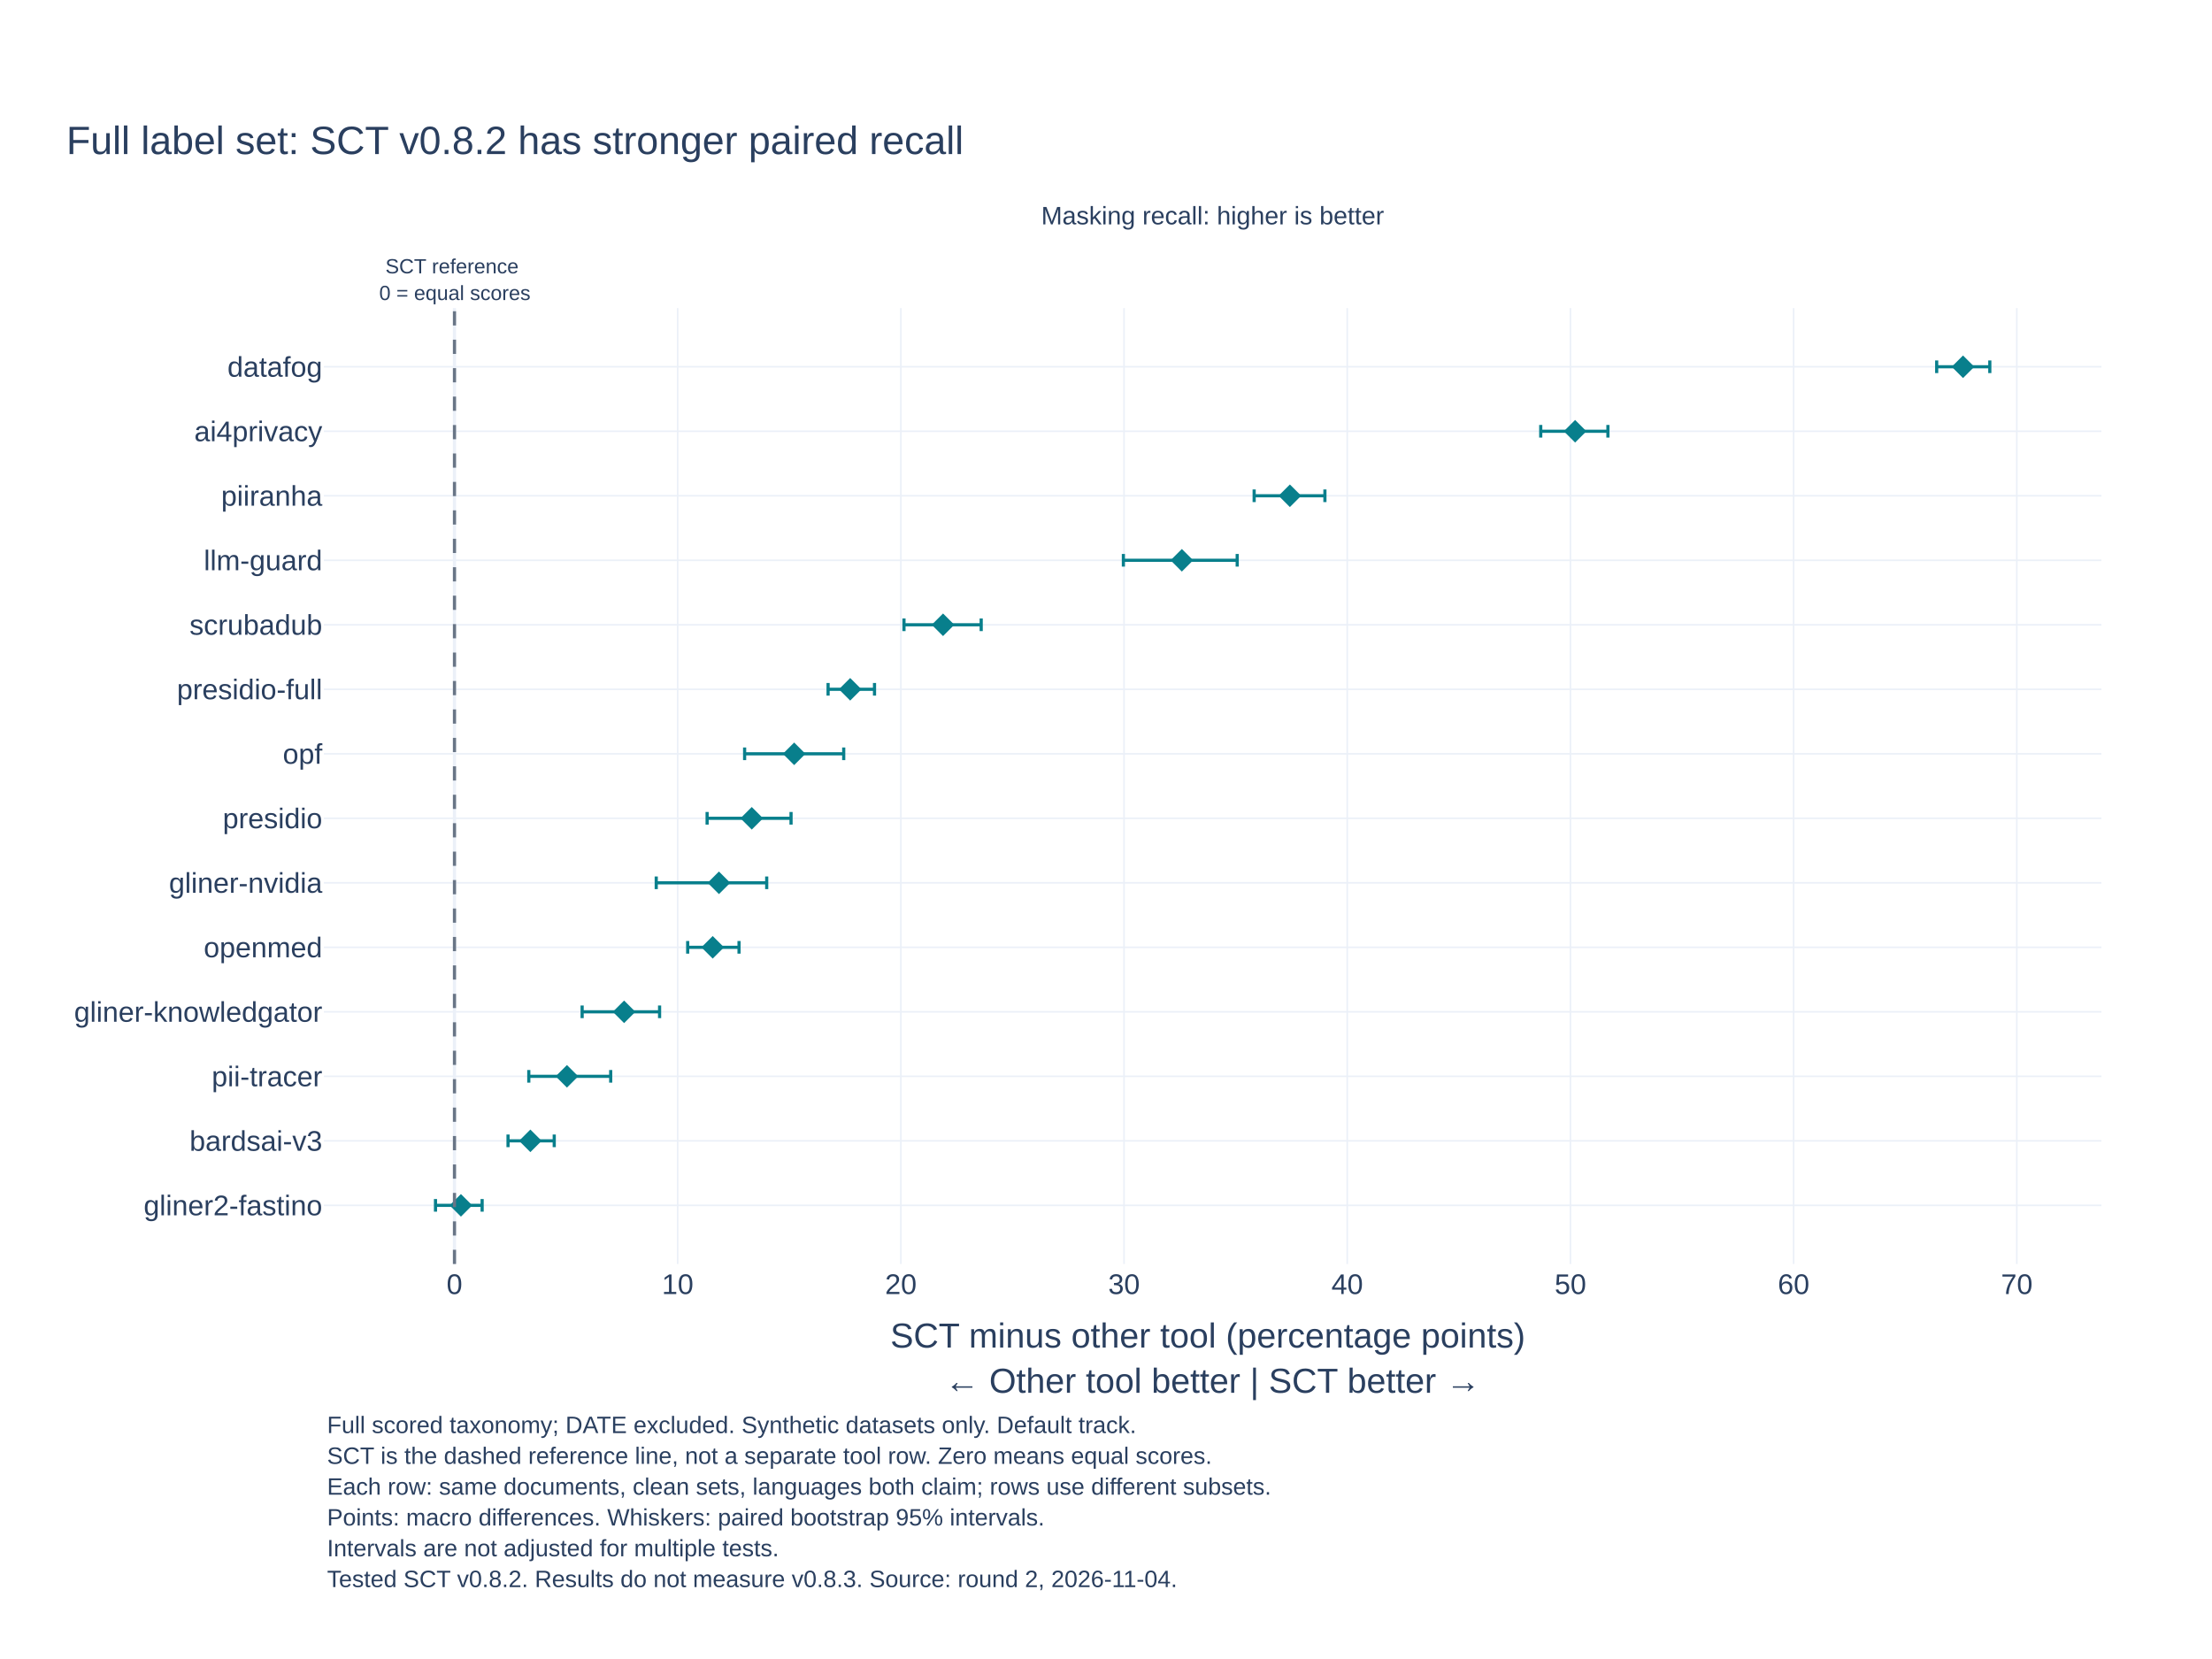
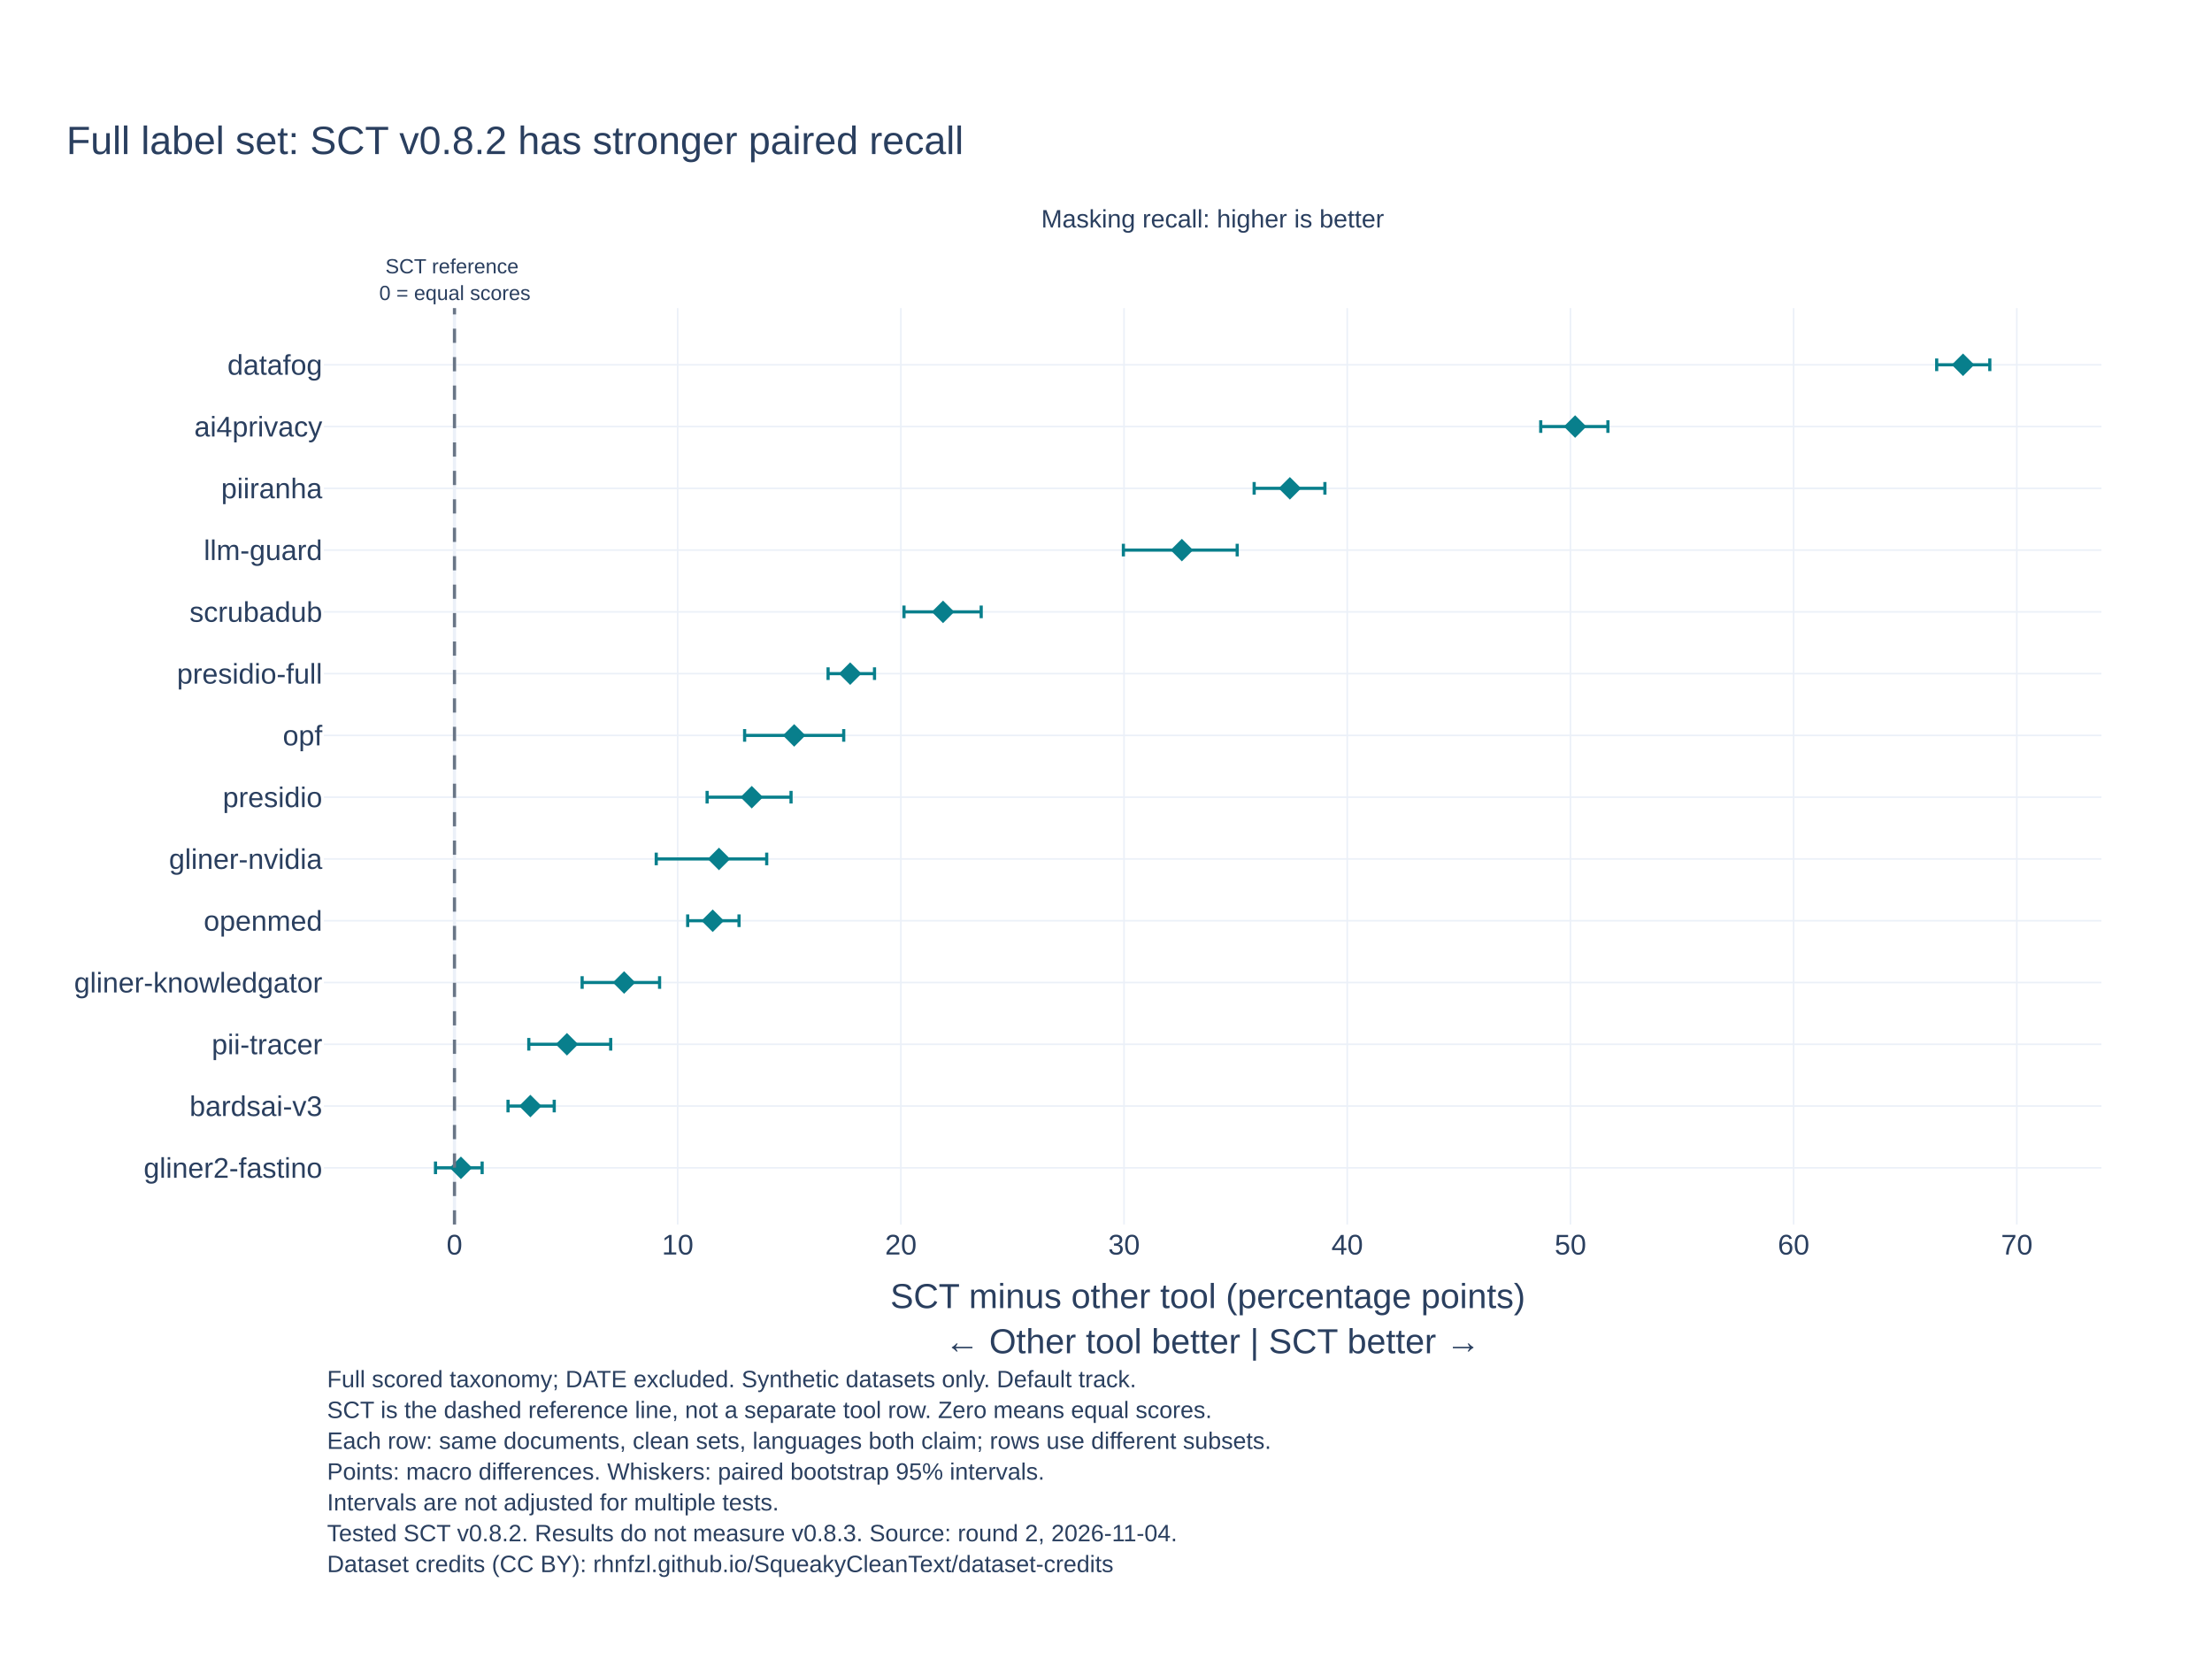
<svg xmlns="http://www.w3.org/2000/svg" class="main-svg" width="1400" height="1050" style="" viewBox="0 0 1400 1050">
  <rect x="0" y="0" width="1400" height="1050" style="fill: rgb(255, 255, 255); fill-opacity: 1;" />
-   <defs id="defs-b7183f">
+   <defs id="defs-47fbca">
    <g class="clips">
-       <clipPath id="clipb7183fxyplot" class="plotclip">
-         <rect width="1125" height="605" />
+       <clipPath id="clip47fbcaxyplot" class="plotclip">
+         <rect width="1125" height="580" />
      </clipPath>
-       <clipPath class="axesclip" id="clipb7183fx">
+       <clipPath class="axesclip" id="clip47fbcax">
        <rect x="205" y="0" width="1125" height="1050" />
      </clipPath>
-       <clipPath class="axesclip" id="clipb7183fy">
-         <rect x="0" y="195" width="1400" height="605" />
+       <clipPath class="axesclip" id="clip47fbcay">
+         <rect x="0" y="195" width="1400" height="580" />
      </clipPath>
-       <clipPath class="axesclip" id="clipb7183fxy">
-         <rect x="205" y="195" width="1125" height="605" />
+       <clipPath class="axesclip" id="clip47fbcaxy">
+         <rect x="205" y="195" width="1125" height="580" />
      </clipPath>
    </g>
    <g class="gradients" />
    <g class="patterns" />
  </defs>
  <g class="bglayer" />
  <g class="layer-below">
    <g class="imagelayer" />
    <g class="shapelayer" />
  </g>
  <g class="cartesianlayer">
    <g class="subplot xy">
      <g class="layer-subplot">
        <g class="shapelayer" />
        <g class="imagelayer" />
      </g>
      <g class="minor-gridlayer">
        <g class="x" />
        <g class="y" />
      </g>
      <g class="gridlayer">
        <g class="x">
-           <path class="xgrid crisp" transform="translate(428.9,0)" d="M0,195v605" style="stroke: rgb(235, 240, 248); stroke-opacity: 1; stroke-width: 1px;" />
-           <path class="xgrid crisp" transform="translate(570.16,0)" d="M0,195v605" style="stroke: rgb(235, 240, 248); stroke-opacity: 1; stroke-width: 1px;" />
-           <path class="xgrid crisp" transform="translate(711.42,0)" d="M0,195v605" style="stroke: rgb(235, 240, 248); stroke-opacity: 1; stroke-width: 1px;" />
-           <path class="xgrid crisp" transform="translate(852.68,0)" d="M0,195v605" style="stroke: rgb(235, 240, 248); stroke-opacity: 1; stroke-width: 1px;" />
-           <path class="xgrid crisp" transform="translate(993.94,0)" d="M0,195v605" style="stroke: rgb(235, 240, 248); stroke-opacity: 1; stroke-width: 1px;" />
-           <path class="xgrid crisp" transform="translate(1135.2,0)" d="M0,195v605" style="stroke: rgb(235, 240, 248); stroke-opacity: 1; stroke-width: 1px;" />
-           <path class="xgrid crisp" transform="translate(1276.46,0)" d="M0,195v605" style="stroke: rgb(235, 240, 248); stroke-opacity: 1; stroke-width: 1px;" />
+           <path class="xgrid crisp" transform="translate(428.9,0)" d="M0,195v580" style="stroke: rgb(235, 240, 248); stroke-opacity: 1; stroke-width: 1px;" />
+           <path class="xgrid crisp" transform="translate(570.16,0)" d="M0,195v580" style="stroke: rgb(235, 240, 248); stroke-opacity: 1; stroke-width: 1px;" />
+           <path class="xgrid crisp" transform="translate(711.42,0)" d="M0,195v580" style="stroke: rgb(235, 240, 248); stroke-opacity: 1; stroke-width: 1px;" />
+           <path class="xgrid crisp" transform="translate(852.68,0)" d="M0,195v580" style="stroke: rgb(235, 240, 248); stroke-opacity: 1; stroke-width: 1px;" />
+           <path class="xgrid crisp" transform="translate(993.94,0)" d="M0,195v580" style="stroke: rgb(235, 240, 248); stroke-opacity: 1; stroke-width: 1px;" />
+           <path class="xgrid crisp" transform="translate(1135.2,0)" d="M0,195v580" style="stroke: rgb(235, 240, 248); stroke-opacity: 1; stroke-width: 1px;" />
+           <path class="xgrid crisp" transform="translate(1276.46,0)" d="M0,195v580" style="stroke: rgb(235, 240, 248); stroke-opacity: 1; stroke-width: 1px;" />
        </g>
        <g class="y">
-           <path class="ygrid crisp" transform="translate(0,762.88)" d="M205,0h1125" style="stroke: rgb(235, 240, 248); stroke-opacity: 1; stroke-width: 1px;" />
-           <path class="ygrid crisp" transform="translate(0,722.05)" d="M205,0h1125" style="stroke: rgb(235, 240, 248); stroke-opacity: 1; stroke-width: 1px;" />
-           <path class="ygrid crisp" transform="translate(0,681.22)" d="M205,0h1125" style="stroke: rgb(235, 240, 248); stroke-opacity: 1; stroke-width: 1px;" />
-           <path class="ygrid crisp" transform="translate(0,640.39)" d="M205,0h1125" style="stroke: rgb(235, 240, 248); stroke-opacity: 1; stroke-width: 1px;" />
-           <path class="ygrid crisp" transform="translate(0,599.57)" d="M205,0h1125" style="stroke: rgb(235, 240, 248); stroke-opacity: 1; stroke-width: 1px;" />
-           <path class="ygrid crisp" transform="translate(0,558.74)" d="M205,0h1125" style="stroke: rgb(235, 240, 248); stroke-opacity: 1; stroke-width: 1px;" />
-           <path class="ygrid crisp" transform="translate(0,517.91)" d="M205,0h1125" style="stroke: rgb(235, 240, 248); stroke-opacity: 1; stroke-width: 1px;" />
-           <path class="ygrid crisp" transform="translate(0,477.09)" d="M205,0h1125" style="stroke: rgb(235, 240, 248); stroke-opacity: 1; stroke-width: 1px;" />
-           <path class="ygrid crisp" transform="translate(0,436.26)" d="M205,0h1125" style="stroke: rgb(235, 240, 248); stroke-opacity: 1; stroke-width: 1px;" />
-           <path class="ygrid crisp" transform="translate(0,395.43)" d="M205,0h1125" style="stroke: rgb(235, 240, 248); stroke-opacity: 1; stroke-width: 1px;" />
-           <path class="ygrid crisp" transform="translate(0,354.61)" d="M205,0h1125" style="stroke: rgb(235, 240, 248); stroke-opacity: 1; stroke-width: 1px;" />
-           <path class="ygrid crisp" transform="translate(0,313.78)" d="M205,0h1125" style="stroke: rgb(235, 240, 248); stroke-opacity: 1; stroke-width: 1px;" />
-           <path class="ygrid crisp" transform="translate(0,272.95)" d="M205,0h1125" style="stroke: rgb(235, 240, 248); stroke-opacity: 1; stroke-width: 1px;" />
-           <path class="ygrid crisp" transform="translate(0,232.13)" d="M205,0h1125" style="stroke: rgb(235, 240, 248); stroke-opacity: 1; stroke-width: 1px;" />
+           <path class="ygrid crisp" transform="translate(0,739.13)" d="M205,0h1125" style="stroke: rgb(235, 240, 248); stroke-opacity: 1; stroke-width: 1px;" />
+           <path class="ygrid crisp" transform="translate(0,700.03)" d="M205,0h1125" style="stroke: rgb(235, 240, 248); stroke-opacity: 1; stroke-width: 1px;" />
+           <path class="ygrid crisp" transform="translate(0,660.93)" d="M205,0h1125" style="stroke: rgb(235, 240, 248); stroke-opacity: 1; stroke-width: 1px;" />
+           <path class="ygrid crisp" transform="translate(0,621.84)" d="M205,0h1125" style="stroke: rgb(235, 240, 248); stroke-opacity: 1; stroke-width: 1px;" />
+           <path class="ygrid crisp" transform="translate(0,582.74)" d="M205,0h1125" style="stroke: rgb(235, 240, 248); stroke-opacity: 1; stroke-width: 1px;" />
+           <path class="ygrid crisp" transform="translate(0,543.64)" d="M205,0h1125" style="stroke: rgb(235, 240, 248); stroke-opacity: 1; stroke-width: 1px;" />
+           <path class="ygrid crisp" transform="translate(0,504.55)" d="M205,0h1125" style="stroke: rgb(235, 240, 248); stroke-opacity: 1; stroke-width: 1px;" />
+           <path class="ygrid crisp" transform="translate(0,465.45)" d="M205,0h1125" style="stroke: rgb(235, 240, 248); stroke-opacity: 1; stroke-width: 1px;" />
+           <path class="ygrid crisp" transform="translate(0,426.36)" d="M205,0h1125" style="stroke: rgb(235, 240, 248); stroke-opacity: 1; stroke-width: 1px;" />
+           <path class="ygrid crisp" transform="translate(0,387.26)" d="M205,0h1125" style="stroke: rgb(235, 240, 248); stroke-opacity: 1; stroke-width: 1px;" />
+           <path class="ygrid crisp" transform="translate(0,348.16)" d="M205,0h1125" style="stroke: rgb(235, 240, 248); stroke-opacity: 1; stroke-width: 1px;" />
+           <path class="ygrid crisp" transform="translate(0,309.07)" d="M205,0h1125" style="stroke: rgb(235, 240, 248); stroke-opacity: 1; stroke-width: 1px;" />
+           <path class="ygrid crisp" transform="translate(0,269.97)" d="M205,0h1125" style="stroke: rgb(235, 240, 248); stroke-opacity: 1; stroke-width: 1px;" />
+           <path class="ygrid crisp" transform="translate(0,230.88)" d="M205,0h1125" style="stroke: rgb(235, 240, 248); stroke-opacity: 1; stroke-width: 1px;" />
        </g>
      </g>
      <g class="zerolinelayer">
-         <path class="xzl zl crisp" transform="translate(287.64,0)" d="M0,195v605" style="stroke: rgb(235, 240, 248); stroke-opacity: 1; stroke-width: 2px;" />
+         <path class="xzl zl crisp" transform="translate(287.64,0)" d="M0,195v580" style="stroke: rgb(235, 240, 248); stroke-opacity: 1; stroke-width: 2px;" />
      </g>
      <g class="layer-between">
        <g class="shapelayer" />
        <g class="imagelayer" />
      </g>
      <path class="xlines-below" />
      <path class="ylines-below" />
      <g class="overlines-below" />
      <g class="xaxislayer-below" />
      <g class="yaxislayer-below" />
      <g class="overaxes-below" />
      <g class="overplot">
-         <g class="xy" transform="translate(205,195)" clip-path="url(#clipb7183fxyplot)">
+         <g class="xy" transform="translate(205,195)" clip-path="url(#clip47fbcaxyplot)">
          <g class="scatterlayer mlayer">
-             <g class="trace scatter trace185772" style="stroke-miterlimit: 2; opacity: 1;">
-               <g class="fills" />
-               <g class="errorbars">
-                 <g class="errorbar">
-                   <path class="xerror" d="M100.15,563.88v8m0,-4H70.63m0,-4v8" style="vector-effect: none; stroke-width: 2px; stroke: rgb(8, 127, 140); stroke-opacity: 1;" />
-                 </g>
-               </g>
-               <g class="lines" />
-               <g class="points">
-                 <path class="point plotly-customdata" transform="translate(86.73,567.88)" d="M7.15,0L0,7.15L-7.15,0L0,-7.15Z" style="opacity: 1; stroke-width: 0px; fill: rgb(8, 127, 140); fill-opacity: 1;" />
-               </g>
-               <g class="text" />
-             </g>
-             <g class="trace scatter trace3707df" style="stroke-miterlimit: 2; opacity: 1;">
-               <g class="fills" />
-               <g class="errorbars">
-                 <g class="errorbar">
-                   <path class="xerror" d="M145.78,523.05v8m0,-4H116.54m0,-4v8" style="vector-effect: none; stroke-width: 2px; stroke: rgb(8, 127, 140); stroke-opacity: 1;" />
-                 </g>
-               </g>
-               <g class="lines" />
-               <g class="points">
-                 <path class="point plotly-customdata" transform="translate(130.67,527.05)" d="M7.15,0L0,7.15L-7.15,0L0,-7.15Z" style="opacity: 1; stroke-width: 0px; fill: rgb(8, 127, 140); fill-opacity: 1;" />
-               </g>
-               <g class="text" />
-             </g>
-             <g class="trace scatter trace621086" style="stroke-miterlimit: 2; opacity: 1;">
-               <g class="fills" />
-               <g class="errorbars">
-                 <g class="errorbar">
-                   <path class="xerror" d="M181.52,482.22v8m0,-4H129.68m0,-4v8" style="vector-effect: none; stroke-width: 2px; stroke: rgb(8, 127, 140); stroke-opacity: 1;" />
-                 </g>
-               </g>
-               <g class="lines" />
-               <g class="points">
-                 <path class="point plotly-customdata" transform="translate(153.83,486.22)" d="M7.15,0L0,7.15L-7.15,0L0,-7.15Z" style="opacity: 1; stroke-width: 0px; fill: rgb(8, 127, 140); fill-opacity: 1;" />
-               </g>
-               <g class="text" />
-             </g>
-             <g class="trace scatter tracea7fcc7" style="stroke-miterlimit: 2; opacity: 1;">
-               <g class="fills" />
-               <g class="errorbars">
-                 <g class="errorbar">
-                   <path class="xerror" d="M212.46,441.39v8m0,-4H163.44m0,-4v8" style="vector-effect: none; stroke-width: 2px; stroke: rgb(8, 127, 140); stroke-opacity: 1;" />
-                 </g>
-               </g>
-               <g class="lines" />
-               <g class="points">
-                 <path class="point plotly-customdata" transform="translate(190,445.39)" d="M7.15,0L0,7.15L-7.15,0L0,-7.15Z" style="opacity: 1; stroke-width: 0px; fill: rgb(8, 127, 140); fill-opacity: 1;" />
-               </g>
-               <g class="text" />
-             </g>
-             <g class="trace scatter trace1a0a70" style="stroke-miterlimit: 2; opacity: 1;">
-               <g class="fills" />
-               <g class="errorbars">
-                 <g class="errorbar">
-                   <path class="xerror" d="M262.74,400.57v8m0,-4H230.25m0,-4v8" style="vector-effect: none; stroke-width: 2px; stroke: rgb(8, 127, 140); stroke-opacity: 1;" />
-                 </g>
-               </g>
-               <g class="lines" />
-               <g class="points">
-                 <path class="point plotly-customdata" transform="translate(246.08,404.57)" d="M7.15,0L0,7.15L-7.15,0L0,-7.15Z" style="opacity: 1; stroke-width: 0px; fill: rgb(8, 127, 140); fill-opacity: 1;" />
-               </g>
-               <g class="text" />
-             </g>
-             <g class="trace scatter trace17b0c8" style="stroke-miterlimit: 2; opacity: 1;">
-               <g class="fills" />
-               <g class="errorbars">
-                 <g class="errorbar">
-                   <path class="xerror" d="M280.26,359.74v8m0,-4H210.34m0,-4v8" style="vector-effect: none; stroke-width: 2px; stroke: rgb(8, 127, 140); stroke-opacity: 1;" />
-                 </g>
-               </g>
-               <g class="lines" />
-               <g class="points">
-                 <path class="point plotly-customdata" transform="translate(250.03,363.74)" d="M7.15,0L0,7.15L-7.15,0L0,-7.15Z" style="opacity: 1; stroke-width: 0px; fill: rgb(8, 127, 140); fill-opacity: 1;" />
-               </g>
-               <g class="text" />
-             </g>
-             <g class="trace scatter tracef6cb30" style="stroke-miterlimit: 2; opacity: 1;">
-               <g class="fills" />
-               <g class="errorbars">
-                 <g class="errorbar">
-                   <path class="xerror" d="M295.66,318.91v8m0,-4H242.54m0,-4v8" style="vector-effect: none; stroke-width: 2px; stroke: rgb(8, 127, 140); stroke-opacity: 1;" />
-                 </g>
-               </g>
-               <g class="lines" />
-               <g class="points">
-                 <path class="point plotly-customdata" transform="translate(270.8,322.91)" d="M7.15,0L0,7.15L-7.15,0L0,-7.15Z" style="opacity: 1; stroke-width: 0px; fill: rgb(8, 127, 140); fill-opacity: 1;" />
-               </g>
-               <g class="text" />
-             </g>
-             <g class="trace scatter trace82a139" style="stroke-miterlimit: 2; opacity: 1;">
-               <g class="fills" />
-               <g class="errorbars">
-                 <g class="errorbar">
-                   <path class="xerror" d="M329,278.09v8m0,-4H266.28m0,-4v8" style="vector-effect: none; stroke-width: 2px; stroke: rgb(8, 127, 140); stroke-opacity: 1;" />
-                 </g>
-               </g>
-               <g class="lines" />
-               <g class="points">
-                 <path class="point plotly-customdata" transform="translate(297.64,282.09)" d="M7.15,0L0,7.15L-7.15,0L0,-7.15Z" style="opacity: 1; stroke-width: 0px; fill: rgb(8, 127, 140); fill-opacity: 1;" />
-               </g>
-               <g class="text" />
-             </g>
-             <g class="trace scatter trace5167fc" style="stroke-miterlimit: 2; opacity: 1;">
-               <g class="fills" />
-               <g class="errorbars">
-                 <g class="errorbar">
-                   <path class="xerror" d="M348.49,237.26v8m0,-4H319.11m0,-4v8" style="vector-effect: none; stroke-width: 2px; stroke: rgb(8, 127, 140); stroke-opacity: 1;" />
-                 </g>
-               </g>
-               <g class="lines" />
-               <g class="points">
-                 <path class="point plotly-customdata" transform="translate(333.09,241.26)" d="M7.15,0L0,7.15L-7.15,0L0,-7.15Z" style="opacity: 1; stroke-width: 0px; fill: rgb(8, 127, 140); fill-opacity: 1;" />
-               </g>
-               <g class="text" />
-             </g>
-             <g class="trace scatter tracead9d31" style="stroke-miterlimit: 2; opacity: 1;">
-               <g class="fills" />
-               <g class="errorbars">
-                 <g class="errorbar">
-                   <path class="xerror" d="M416.01,196.43v8m0,-4H367.14m0,-4v8" style="vector-effect: none; stroke-width: 2px; stroke: rgb(8, 127, 140); stroke-opacity: 1;" />
-                 </g>
-               </g>
-               <g class="lines" />
-               <g class="points">
-                 <path class="point plotly-customdata" transform="translate(391.86,200.43)" d="M7.15,0L0,7.15L-7.15,0L0,-7.15Z" style="opacity: 1; stroke-width: 0px; fill: rgb(8, 127, 140); fill-opacity: 1;" />
-               </g>
-               <g class="text" />
-             </g>
-             <g class="trace scatter traced4930b" style="stroke-miterlimit: 2; opacity: 1;">
-               <g class="fills" />
-               <g class="errorbars">
-                 <g class="errorbar">
-                   <path class="xerror" d="M578.04,155.61v8m0,-4H506m0,-4v8" style="vector-effect: none; stroke-width: 2px; stroke: rgb(8, 127, 140); stroke-opacity: 1;" />
-                 </g>
-               </g>
-               <g class="lines" />
-               <g class="points">
-                 <path class="point plotly-customdata" transform="translate(543.01,159.61)" d="M7.15,0L0,7.15L-7.15,0L0,-7.15Z" style="opacity: 1; stroke-width: 0px; fill: rgb(8, 127, 140); fill-opacity: 1;" />
-               </g>
-               <g class="text" />
-             </g>
-             <g class="trace scatter trace83cd0b" style="stroke-miterlimit: 2; opacity: 1;">
-               <g class="fills" />
-               <g class="errorbars">
-                 <g class="errorbar">
-                   <path class="xerror" d="M633.55,114.78v8m0,-4H588.77m0,-4v8" style="vector-effect: none; stroke-width: 2px; stroke: rgb(8, 127, 140); stroke-opacity: 1;" />
-                 </g>
-               </g>
-               <g class="lines" />
-               <g class="points">
-                 <path class="point plotly-customdata" transform="translate(611.38,118.78)" d="M7.15,0L0,7.15L-7.15,0L0,-7.15Z" style="opacity: 1; stroke-width: 0px; fill: rgb(8, 127, 140); fill-opacity: 1;" />
-               </g>
-               <g class="text" />
-             </g>
-             <g class="trace scatter trace7ac49b" style="stroke-miterlimit: 2; opacity: 1;">
-               <g class="fills" />
-               <g class="errorbars">
-                 <g class="errorbar">
-                   <path class="xerror" d="M812.67,73.95v8m0,-4H770.15m0,-4v8" style="vector-effect: none; stroke-width: 2px; stroke: rgb(8, 127, 140); stroke-opacity: 1;" />
-                 </g>
-               </g>
-               <g class="lines" />
-               <g class="points">
-                 <path class="point plotly-customdata" transform="translate(791.91,77.95)" d="M7.15,0L0,7.15L-7.15,0L0,-7.15Z" style="opacity: 1; stroke-width: 0px; fill: rgb(8, 127, 140); fill-opacity: 1;" />
-               </g>
-               <g class="text" />
-             </g>
-             <g class="trace scatter trace5dbed6" style="stroke-miterlimit: 2; opacity: 1;">
-               <g class="fills" />
-               <g class="errorbars">
-                 <g class="errorbar">
-                   <path class="xerror" d="M1054.37,33.13v8m0,-4H1020.75m0,-4v8" style="vector-effect: none; stroke-width: 2px; stroke: rgb(8, 127, 140); stroke-opacity: 1;" />
-                 </g>
-               </g>
-               <g class="lines" />
-               <g class="points">
-                 <path class="point plotly-customdata" transform="translate(1037.42,37.13)" d="M7.15,0L0,7.15L-7.15,0L0,-7.15Z" style="opacity: 1; stroke-width: 0px; fill: rgb(8, 127, 140); fill-opacity: 1;" />
+             <g class="trace scatter trace7c9b69" style="stroke-miterlimit: 2; opacity: 1;">
+               <g class="fills" />
+               <g class="errorbars">
+                 <g class="errorbar">
+                   <path class="xerror" d="M100.15,540.13v8m0,-4H70.63m0,-4v8" style="vector-effect: none; stroke-width: 2px; stroke: rgb(8, 127, 140); stroke-opacity: 1;" />
+                 </g>
+               </g>
+               <g class="lines" />
+               <g class="points">
+                 <path class="point plotly-customdata" transform="translate(86.73,544.13)" d="M7.15,0L0,7.15L-7.15,0L0,-7.15Z" style="opacity: 1; stroke-width: 0px; fill: rgb(8, 127, 140); fill-opacity: 1;" />
+               </g>
+               <g class="text" />
+             </g>
+             <g class="trace scatter trace4c1683" style="stroke-miterlimit: 2; opacity: 1;">
+               <g class="fills" />
+               <g class="errorbars">
+                 <g class="errorbar">
+                   <path class="xerror" d="M145.78,501.03v8m0,-4H116.54m0,-4v8" style="vector-effect: none; stroke-width: 2px; stroke: rgb(8, 127, 140); stroke-opacity: 1;" />
+                 </g>
+               </g>
+               <g class="lines" />
+               <g class="points">
+                 <path class="point plotly-customdata" transform="translate(130.67,505.03)" d="M7.15,0L0,7.15L-7.15,0L0,-7.15Z" style="opacity: 1; stroke-width: 0px; fill: rgb(8, 127, 140); fill-opacity: 1;" />
+               </g>
+               <g class="text" />
+             </g>
+             <g class="trace scatter traceac7e31" style="stroke-miterlimit: 2; opacity: 1;">
+               <g class="fills" />
+               <g class="errorbars">
+                 <g class="errorbar">
+                   <path class="xerror" d="M181.52,461.93v8m0,-4H129.68m0,-4v8" style="vector-effect: none; stroke-width: 2px; stroke: rgb(8, 127, 140); stroke-opacity: 1;" />
+                 </g>
+               </g>
+               <g class="lines" />
+               <g class="points">
+                 <path class="point plotly-customdata" transform="translate(153.83,465.93)" d="M7.15,0L0,7.15L-7.15,0L0,-7.15Z" style="opacity: 1; stroke-width: 0px; fill: rgb(8, 127, 140); fill-opacity: 1;" />
+               </g>
+               <g class="text" />
+             </g>
+             <g class="trace scatter traceb1a998" style="stroke-miterlimit: 2; opacity: 1;">
+               <g class="fills" />
+               <g class="errorbars">
+                 <g class="errorbar">
+                   <path class="xerror" d="M212.46,422.84v8m0,-4H163.44m0,-4v8" style="vector-effect: none; stroke-width: 2px; stroke: rgb(8, 127, 140); stroke-opacity: 1;" />
+                 </g>
+               </g>
+               <g class="lines" />
+               <g class="points">
+                 <path class="point plotly-customdata" transform="translate(190,426.84)" d="M7.15,0L0,7.15L-7.15,0L0,-7.15Z" style="opacity: 1; stroke-width: 0px; fill: rgb(8, 127, 140); fill-opacity: 1;" />
+               </g>
+               <g class="text" />
+             </g>
+             <g class="trace scatter trace685069" style="stroke-miterlimit: 2; opacity: 1;">
+               <g class="fills" />
+               <g class="errorbars">
+                 <g class="errorbar">
+                   <path class="xerror" d="M262.74,383.74v8m0,-4H230.25m0,-4v8" style="vector-effect: none; stroke-width: 2px; stroke: rgb(8, 127, 140); stroke-opacity: 1;" />
+                 </g>
+               </g>
+               <g class="lines" />
+               <g class="points">
+                 <path class="point plotly-customdata" transform="translate(246.08,387.74)" d="M7.15,0L0,7.15L-7.15,0L0,-7.15Z" style="opacity: 1; stroke-width: 0px; fill: rgb(8, 127, 140); fill-opacity: 1;" />
+               </g>
+               <g class="text" />
+             </g>
+             <g class="trace scatter trace2124a9" style="stroke-miterlimit: 2; opacity: 1;">
+               <g class="fills" />
+               <g class="errorbars">
+                 <g class="errorbar">
+                   <path class="xerror" d="M280.26,344.64v8m0,-4H210.34m0,-4v8" style="vector-effect: none; stroke-width: 2px; stroke: rgb(8, 127, 140); stroke-opacity: 1;" />
+                 </g>
+               </g>
+               <g class="lines" />
+               <g class="points">
+                 <path class="point plotly-customdata" transform="translate(250.03,348.64)" d="M7.15,0L0,7.15L-7.15,0L0,-7.15Z" style="opacity: 1; stroke-width: 0px; fill: rgb(8, 127, 140); fill-opacity: 1;" />
+               </g>
+               <g class="text" />
+             </g>
+             <g class="trace scatter tracee03e92" style="stroke-miterlimit: 2; opacity: 1;">
+               <g class="fills" />
+               <g class="errorbars">
+                 <g class="errorbar">
+                   <path class="xerror" d="M295.66,305.55v8m0,-4H242.54m0,-4v8" style="vector-effect: none; stroke-width: 2px; stroke: rgb(8, 127, 140); stroke-opacity: 1;" />
+                 </g>
+               </g>
+               <g class="lines" />
+               <g class="points">
+                 <path class="point plotly-customdata" transform="translate(270.8,309.55)" d="M7.15,0L0,7.15L-7.15,0L0,-7.15Z" style="opacity: 1; stroke-width: 0px; fill: rgb(8, 127, 140); fill-opacity: 1;" />
+               </g>
+               <g class="text" />
+             </g>
+             <g class="trace scatter traceedf940" style="stroke-miterlimit: 2; opacity: 1;">
+               <g class="fills" />
+               <g class="errorbars">
+                 <g class="errorbar">
+                   <path class="xerror" d="M329,266.45v8m0,-4H266.28m0,-4v8" style="vector-effect: none; stroke-width: 2px; stroke: rgb(8, 127, 140); stroke-opacity: 1;" />
+                 </g>
+               </g>
+               <g class="lines" />
+               <g class="points">
+                 <path class="point plotly-customdata" transform="translate(297.64,270.45)" d="M7.15,0L0,7.15L-7.15,0L0,-7.15Z" style="opacity: 1; stroke-width: 0px; fill: rgb(8, 127, 140); fill-opacity: 1;" />
+               </g>
+               <g class="text" />
+             </g>
+             <g class="trace scatter trace3bb973" style="stroke-miterlimit: 2; opacity: 1;">
+               <g class="fills" />
+               <g class="errorbars">
+                 <g class="errorbar">
+                   <path class="xerror" d="M348.49,227.36v8m0,-4H319.11m0,-4v8" style="vector-effect: none; stroke-width: 2px; stroke: rgb(8, 127, 140); stroke-opacity: 1;" />
+                 </g>
+               </g>
+               <g class="lines" />
+               <g class="points">
+                 <path class="point plotly-customdata" transform="translate(333.09,231.36)" d="M7.15,0L0,7.15L-7.15,0L0,-7.15Z" style="opacity: 1; stroke-width: 0px; fill: rgb(8, 127, 140); fill-opacity: 1;" />
+               </g>
+               <g class="text" />
+             </g>
+             <g class="trace scatter trace11fbf6" style="stroke-miterlimit: 2; opacity: 1;">
+               <g class="fills" />
+               <g class="errorbars">
+                 <g class="errorbar">
+                   <path class="xerror" d="M416.01,188.26v8m0,-4H367.14m0,-4v8" style="vector-effect: none; stroke-width: 2px; stroke: rgb(8, 127, 140); stroke-opacity: 1;" />
+                 </g>
+               </g>
+               <g class="lines" />
+               <g class="points">
+                 <path class="point plotly-customdata" transform="translate(391.86,192.26)" d="M7.15,0L0,7.15L-7.15,0L0,-7.15Z" style="opacity: 1; stroke-width: 0px; fill: rgb(8, 127, 140); fill-opacity: 1;" />
+               </g>
+               <g class="text" />
+             </g>
+             <g class="trace scatter trace8ac753" style="stroke-miterlimit: 2; opacity: 1;">
+               <g class="fills" />
+               <g class="errorbars">
+                 <g class="errorbar">
+                   <path class="xerror" d="M578.04,149.16v8m0,-4H506m0,-4v8" style="vector-effect: none; stroke-width: 2px; stroke: rgb(8, 127, 140); stroke-opacity: 1;" />
+                 </g>
+               </g>
+               <g class="lines" />
+               <g class="points">
+                 <path class="point plotly-customdata" transform="translate(543.01,153.16)" d="M7.15,0L0,7.15L-7.15,0L0,-7.15Z" style="opacity: 1; stroke-width: 0px; fill: rgb(8, 127, 140); fill-opacity: 1;" />
+               </g>
+               <g class="text" />
+             </g>
+             <g class="trace scatter trace97d193" style="stroke-miterlimit: 2; opacity: 1;">
+               <g class="fills" />
+               <g class="errorbars">
+                 <g class="errorbar">
+                   <path class="xerror" d="M633.55,110.07v8m0,-4H588.77m0,-4v8" style="vector-effect: none; stroke-width: 2px; stroke: rgb(8, 127, 140); stroke-opacity: 1;" />
+                 </g>
+               </g>
+               <g class="lines" />
+               <g class="points">
+                 <path class="point plotly-customdata" transform="translate(611.38,114.07)" d="M7.15,0L0,7.15L-7.15,0L0,-7.15Z" style="opacity: 1; stroke-width: 0px; fill: rgb(8, 127, 140); fill-opacity: 1;" />
+               </g>
+               <g class="text" />
+             </g>
+             <g class="trace scatter tracee3e332" style="stroke-miterlimit: 2; opacity: 1;">
+               <g class="fills" />
+               <g class="errorbars">
+                 <g class="errorbar">
+                   <path class="xerror" d="M812.67,70.97v8m0,-4H770.15m0,-4v8" style="vector-effect: none; stroke-width: 2px; stroke: rgb(8, 127, 140); stroke-opacity: 1;" />
+                 </g>
+               </g>
+               <g class="lines" />
+               <g class="points">
+                 <path class="point plotly-customdata" transform="translate(791.91,74.97)" d="M7.15,0L0,7.15L-7.15,0L0,-7.15Z" style="opacity: 1; stroke-width: 0px; fill: rgb(8, 127, 140); fill-opacity: 1;" />
+               </g>
+               <g class="text" />
+             </g>
+             <g class="trace scatter trace16aa65" style="stroke-miterlimit: 2; opacity: 1;">
+               <g class="fills" />
+               <g class="errorbars">
+                 <g class="errorbar">
+                   <path class="xerror" d="M1054.37,31.88v8m0,-4H1020.75m0,-4v8" style="vector-effect: none; stroke-width: 2px; stroke: rgb(8, 127, 140); stroke-opacity: 1;" />
+                 </g>
+               </g>
+               <g class="lines" />
+               <g class="points">
+                 <path class="point plotly-customdata" transform="translate(1037.42,35.88)" d="M7.15,0L0,7.15L-7.15,0L0,-7.15Z" style="opacity: 1; stroke-width: 0px; fill: rgb(8, 127, 140); fill-opacity: 1;" />
              </g>
              <g class="text" />
            </g>
          </g>
        </g>
      </g>
      <g class="zerolinelayer-above" />
      <path class="xlines-above crisp" d="M0,0" style="fill: none;" />
      <path class="ylines-above crisp" d="M0,0" style="fill: none;" />
      <g class="overlines-above" />
      <g class="xaxislayer-above">
        <g class="xtick">
-           <text text-anchor="middle" x="0" y="819" transform="translate(287.64,0)" style="font-family: Arial, sans-serif; font-size: 18px; fill: rgb(42, 63, 95); fill-opacity: 1; white-space: pre;">0</text>
-         </g>
-         <g class="xtick">
-           <text text-anchor="middle" x="0" y="819" style="font-family: Arial, sans-serif; font-size: 18px; fill: rgb(42, 63, 95); fill-opacity: 1; white-space: pre;" transform="translate(428.9,0)">10</text>
-         </g>
-         <g class="xtick">
-           <text text-anchor="middle" x="0" y="819" style="font-family: Arial, sans-serif; font-size: 18px; fill: rgb(42, 63, 95); fill-opacity: 1; white-space: pre;" transform="translate(570.16,0)">20</text>
-         </g>
-         <g class="xtick">
-           <text text-anchor="middle" x="0" y="819" style="font-family: Arial, sans-serif; font-size: 18px; fill: rgb(42, 63, 95); fill-opacity: 1; white-space: pre;" transform="translate(711.42,0)">30</text>
-         </g>
-         <g class="xtick">
-           <text text-anchor="middle" x="0" y="819" style="font-family: Arial, sans-serif; font-size: 18px; fill: rgb(42, 63, 95); fill-opacity: 1; white-space: pre;" transform="translate(852.68,0)">40</text>
-         </g>
-         <g class="xtick">
-           <text text-anchor="middle" x="0" y="819" style="font-family: Arial, sans-serif; font-size: 18px; fill: rgb(42, 63, 95); fill-opacity: 1; white-space: pre;" transform="translate(993.94,0)">50</text>
-         </g>
-         <g class="xtick">
-           <text text-anchor="middle" x="0" y="819" style="font-family: Arial, sans-serif; font-size: 18px; fill: rgb(42, 63, 95); fill-opacity: 1; white-space: pre;" transform="translate(1135.2,0)">60</text>
-         </g>
-         <g class="xtick">
-           <text text-anchor="middle" x="0" y="819" style="font-family: Arial, sans-serif; font-size: 18px; fill: rgb(42, 63, 95); fill-opacity: 1; white-space: pre;" transform="translate(1276.46,0)">70</text>
+           <text text-anchor="middle" x="0" y="794" transform="translate(287.64,0)" style="font-family: Arial, sans-serif; font-size: 18px; fill: rgb(42, 63, 95); fill-opacity: 1; white-space: pre;">0</text>
+         </g>
+         <g class="xtick">
+           <text text-anchor="middle" x="0" y="794" style="font-family: Arial, sans-serif; font-size: 18px; fill: rgb(42, 63, 95); fill-opacity: 1; white-space: pre;" transform="translate(428.9,0)">10</text>
+         </g>
+         <g class="xtick">
+           <text text-anchor="middle" x="0" y="794" style="font-family: Arial, sans-serif; font-size: 18px; fill: rgb(42, 63, 95); fill-opacity: 1; white-space: pre;" transform="translate(570.16,0)">20</text>
+         </g>
+         <g class="xtick">
+           <text text-anchor="middle" x="0" y="794" style="font-family: Arial, sans-serif; font-size: 18px; fill: rgb(42, 63, 95); fill-opacity: 1; white-space: pre;" transform="translate(711.42,0)">30</text>
+         </g>
+         <g class="xtick">
+           <text text-anchor="middle" x="0" y="794" style="font-family: Arial, sans-serif; font-size: 18px; fill: rgb(42, 63, 95); fill-opacity: 1; white-space: pre;" transform="translate(852.68,0)">40</text>
+         </g>
+         <g class="xtick">
+           <text text-anchor="middle" x="0" y="794" style="font-family: Arial, sans-serif; font-size: 18px; fill: rgb(42, 63, 95); fill-opacity: 1; white-space: pre;" transform="translate(993.94,0)">50</text>
+         </g>
+         <g class="xtick">
+           <text text-anchor="middle" x="0" y="794" style="font-family: Arial, sans-serif; font-size: 18px; fill: rgb(42, 63, 95); fill-opacity: 1; white-space: pre;" transform="translate(1135.2,0)">60</text>
+         </g>
+         <g class="xtick">
+           <text text-anchor="middle" x="0" y="794" style="font-family: Arial, sans-serif; font-size: 18px; fill: rgb(42, 63, 95); fill-opacity: 1; white-space: pre;" transform="translate(1276.46,0)">70</text>
        </g>
      </g>
      <g class="yaxislayer-above">
        <g class="ytick">
-           <text text-anchor="end" x="204" y="6.3" transform="translate(0,762.88)" style="font-family: Arial, sans-serif; font-size: 18px; fill: rgb(42, 63, 95); fill-opacity: 1; white-space: pre;">gliner2-fastino</text>
-         </g>
-         <g class="ytick">
-           <text text-anchor="end" x="204" y="6.3" transform="translate(0,722.05)" style="font-family: Arial, sans-serif; font-size: 18px; fill: rgb(42, 63, 95); fill-opacity: 1; white-space: pre;">bardsai-v3</text>
-         </g>
-         <g class="ytick">
-           <text text-anchor="end" x="204" y="6.3" transform="translate(0,681.22)" style="font-family: Arial, sans-serif; font-size: 18px; fill: rgb(42, 63, 95); fill-opacity: 1; white-space: pre;">pii-tracer</text>
-         </g>
-         <g class="ytick">
-           <text text-anchor="end" x="204" y="6.3" transform="translate(0,640.39)" style="font-family: Arial, sans-serif; font-size: 18px; fill: rgb(42, 63, 95); fill-opacity: 1; white-space: pre;">gliner-knowledgator</text>
-         </g>
-         <g class="ytick">
-           <text text-anchor="end" x="204" y="6.3" transform="translate(0,599.57)" style="font-family: Arial, sans-serif; font-size: 18px; fill: rgb(42, 63, 95); fill-opacity: 1; white-space: pre;">openmed</text>
-         </g>
-         <g class="ytick">
-           <text text-anchor="end" x="204" y="6.3" transform="translate(0,558.74)" style="font-family: Arial, sans-serif; font-size: 18px; fill: rgb(42, 63, 95); fill-opacity: 1; white-space: pre;">gliner-nvidia</text>
-         </g>
-         <g class="ytick">
-           <text text-anchor="end" x="204" y="6.3" transform="translate(0,517.91)" style="font-family: Arial, sans-serif; font-size: 18px; fill: rgb(42, 63, 95); fill-opacity: 1; white-space: pre;">presidio</text>
-         </g>
-         <g class="ytick">
-           <text text-anchor="end" x="204" y="6.3" transform="translate(0,477.09)" style="font-family: Arial, sans-serif; font-size: 18px; fill: rgb(42, 63, 95); fill-opacity: 1; white-space: pre;">opf</text>
-         </g>
-         <g class="ytick">
-           <text text-anchor="end" x="204" y="6.3" transform="translate(0,436.26)" style="font-family: Arial, sans-serif; font-size: 18px; fill: rgb(42, 63, 95); fill-opacity: 1; white-space: pre;">presidio-full</text>
-         </g>
-         <g class="ytick">
-           <text text-anchor="end" x="204" y="6.3" transform="translate(0,395.43)" style="font-family: Arial, sans-serif; font-size: 18px; fill: rgb(42, 63, 95); fill-opacity: 1; white-space: pre;">scrubadub</text>
-         </g>
-         <g class="ytick">
-           <text text-anchor="end" x="204" y="6.3" transform="translate(0,354.61)" style="font-family: Arial, sans-serif; font-size: 18px; fill: rgb(42, 63, 95); fill-opacity: 1; white-space: pre;">llm-guard</text>
-         </g>
-         <g class="ytick">
-           <text text-anchor="end" x="204" y="6.3" transform="translate(0,313.78)" style="font-family: Arial, sans-serif; font-size: 18px; fill: rgb(42, 63, 95); fill-opacity: 1; white-space: pre;">piiranha</text>
-         </g>
-         <g class="ytick">
-           <text text-anchor="end" x="204" y="6.3" transform="translate(0,272.95)" style="font-family: Arial, sans-serif; font-size: 18px; fill: rgb(42, 63, 95); fill-opacity: 1; white-space: pre;">ai4privacy</text>
-         </g>
-         <g class="ytick">
-           <text text-anchor="end" x="204" y="6.3" transform="translate(0,232.13)" style="font-family: Arial, sans-serif; font-size: 18px; fill: rgb(42, 63, 95); fill-opacity: 1; white-space: pre;">datafog</text>
+           <text text-anchor="end" x="204" y="6.3" transform="translate(0,739.13)" style="font-family: Arial, sans-serif; font-size: 18px; fill: rgb(42, 63, 95); fill-opacity: 1; white-space: pre;">gliner2-fastino</text>
+         </g>
+         <g class="ytick">
+           <text text-anchor="end" x="204" y="6.3" transform="translate(0,700.03)" style="font-family: Arial, sans-serif; font-size: 18px; fill: rgb(42, 63, 95); fill-opacity: 1; white-space: pre;">bardsai-v3</text>
+         </g>
+         <g class="ytick">
+           <text text-anchor="end" x="204" y="6.3" transform="translate(0,660.93)" style="font-family: Arial, sans-serif; font-size: 18px; fill: rgb(42, 63, 95); fill-opacity: 1; white-space: pre;">pii-tracer</text>
+         </g>
+         <g class="ytick">
+           <text text-anchor="end" x="204" y="6.3" transform="translate(0,621.84)" style="font-family: Arial, sans-serif; font-size: 18px; fill: rgb(42, 63, 95); fill-opacity: 1; white-space: pre;">gliner-knowledgator</text>
+         </g>
+         <g class="ytick">
+           <text text-anchor="end" x="204" y="6.3" transform="translate(0,582.74)" style="font-family: Arial, sans-serif; font-size: 18px; fill: rgb(42, 63, 95); fill-opacity: 1; white-space: pre;">openmed</text>
+         </g>
+         <g class="ytick">
+           <text text-anchor="end" x="204" y="6.3" transform="translate(0,543.64)" style="font-family: Arial, sans-serif; font-size: 18px; fill: rgb(42, 63, 95); fill-opacity: 1; white-space: pre;">gliner-nvidia</text>
+         </g>
+         <g class="ytick">
+           <text text-anchor="end" x="204" y="6.3" transform="translate(0,504.55)" style="font-family: Arial, sans-serif; font-size: 18px; fill: rgb(42, 63, 95); fill-opacity: 1; white-space: pre;">presidio</text>
+         </g>
+         <g class="ytick">
+           <text text-anchor="end" x="204" y="6.3" transform="translate(0,465.45)" style="font-family: Arial, sans-serif; font-size: 18px; fill: rgb(42, 63, 95); fill-opacity: 1; white-space: pre;">opf</text>
+         </g>
+         <g class="ytick">
+           <text text-anchor="end" x="204" y="6.3" transform="translate(0,426.36)" style="font-family: Arial, sans-serif; font-size: 18px; fill: rgb(42, 63, 95); fill-opacity: 1; white-space: pre;">presidio-full</text>
+         </g>
+         <g class="ytick">
+           <text text-anchor="end" x="204" y="6.3" transform="translate(0,387.26)" style="font-family: Arial, sans-serif; font-size: 18px; fill: rgb(42, 63, 95); fill-opacity: 1; white-space: pre;">scrubadub</text>
+         </g>
+         <g class="ytick">
+           <text text-anchor="end" x="204" y="6.3" transform="translate(0,348.16)" style="font-family: Arial, sans-serif; font-size: 18px; fill: rgb(42, 63, 95); fill-opacity: 1; white-space: pre;">llm-guard</text>
+         </g>
+         <g class="ytick">
+           <text text-anchor="end" x="204" y="6.3" transform="translate(0,309.07)" style="font-family: Arial, sans-serif; font-size: 18px; fill: rgb(42, 63, 95); fill-opacity: 1; white-space: pre;">piiranha</text>
+         </g>
+         <g class="ytick">
+           <text text-anchor="end" x="204" y="6.3" transform="translate(0,269.97)" style="font-family: Arial, sans-serif; font-size: 18px; fill: rgb(42, 63, 95); fill-opacity: 1; white-space: pre;">ai4privacy</text>
+         </g>
+         <g class="ytick">
+           <text text-anchor="end" x="204" y="6.3" transform="translate(0,230.88)" style="font-family: Arial, sans-serif; font-size: 18px; fill: rgb(42, 63, 95); fill-opacity: 1; white-space: pre;">datafog</text>
        </g>
      </g>
      <g class="overaxes-above" />
    </g>
  </g>
  <g class="polarlayer" />
  <g class="smithlayer" />
  <g class="ternarylayer" />
  <g class="geolayer" />
  <g class="funnelarealayer" />
  <g class="pielayer" />
  <g class="iciclelayer" />
  <g class="treemaplayer" />
  <g class="sunburstlayer" />
  <g class="glimages" />
-   <defs id="topdefs-b7183f">
+   <defs id="topdefs-47fbca">
    <g class="clips" />
  </defs>
  <g class="layer-above">
    <g class="imagelayer" />
    <g class="shapelayer">
-       <g class="shape-group" data-index="0" clip-path="url(#clipb7183fx)">
-         <path data-index="0" fill-rule="evenodd" d="M287.64,800L287.64,195" style="opacity: 1; stroke: rgb(105, 117, 134); stroke-opacity: 1; fill: rgb(0, 0, 0); fill-opacity: 0; stroke-dasharray: 9px, 9px; stroke-width: 2px;" />
+       <g class="shape-group" data-index="0" clip-path="url(#clip47fbcax)">
+         <path data-index="0" fill-rule="evenodd" d="M287.64,775L287.64,195" style="opacity: 1; stroke: rgb(105, 117, 134); stroke-opacity: 1; fill: rgb(0, 0, 0); fill-opacity: 0; stroke-dasharray: 9px, 9px; stroke-width: 2px;" />
      </g>
    </g>
  </g>
  <g class="infolayer">
    <g class="g-gtitle">
      <text class="gtitle" x="42" y="97.5" text-anchor="start" dy="0em" style="opacity: 1; font-family: Arial, sans-serif; font-size: 25px; fill: rgb(42, 63, 95); fill-opacity: 1; white-space: pre;">Full label set: SCT v0.8.2 has stronger paired recall</text>
    </g>
    <g class="g-xtitle">
-       <text class="xtitle" x="767.5" y="852.9" text-anchor="middle" style="opacity: 1; font-family: Arial, sans-serif; font-size: 22px; fill: rgb(42, 63, 95); fill-opacity: 1; white-space: pre;">
-         <tspan class="line" dy="0em" x="767.5" y="852.9">SCT minus other tool (percentage points)</tspan>
-         <tspan class="line" dy="1.3em" x="767.5" y="852.9">← Other tool better | SCT better →</tspan>
+       <text class="xtitle" x="767.5" y="827.9" text-anchor="middle" style="opacity: 1; font-family: Arial, sans-serif; font-size: 22px; fill: rgb(42, 63, 95); fill-opacity: 1; white-space: pre;">
+         <tspan class="line" dy="0em" x="767.5" y="827.9">SCT minus other tool (percentage points)</tspan>
+         <tspan class="line" dy="1.3em" x="767.5" y="827.9">← Other tool better | SCT better →</tspan>
      </text>
    </g>
    <g class="g-ytitle" />
    <g class="annotation" data-index="0" style="opacity: 1;">
-       <g class="annotation-text-g" transform="rotate(0,767.5,136.1)">
-         <g class="cursor-pointer" transform="translate(657,126)">
+       <g class="annotation-text-g" transform="rotate(0,767.5,138.1)">
+         <g class="cursor-pointer" transform="translate(657,128)">
          <rect class="bg" x="0.5" y="0.5" width="220" height="20" style="stroke-width: 1px; stroke: rgb(0, 0, 0); stroke-opacity: 0; fill: rgb(0, 0, 0); fill-opacity: 0;" />
          <text class="annotation-text" text-anchor="middle" x="110.492" y="16" style="font-family: Arial, sans-serif; font-size: 16px; fill: rgb(42, 63, 95); fill-opacity: 1; white-space: pre;">Masking recall: higher is better</text>
        </g>
      </g>
    </g>
    <g class="annotation" data-index="1" style="opacity: 1;">
      <g class="annotation-text-g" transform="rotate(0,287.64,177)">
        <g class="cursor-pointer" transform="translate(238,159)">
          <rect class="bg" x="0.5" y="0.5" width="99" height="35" style="stroke-width: 1px; stroke: rgb(0, 0, 0); stroke-opacity: 0; fill: rgb(0, 0, 0); fill-opacity: 0;" />
          <text class="annotation-text" text-anchor="middle" x="49.883" y="14" style="font-family: Arial, sans-serif; font-size: 13px; fill: rgb(42, 63, 95); fill-opacity: 1; white-space: pre;">
            <tspan class="line" dy="0em" x="49.883" y="14">SCT reference</tspan>
            <tspan class="line" dy="1.3em" x="49.883" y="14">0 = equal scores</tspan>
          </text>
        </g>
      </g>
    </g>
    <g class="annotation" data-index="2" style="opacity: 1;">
-       <g class="annotation-text-g" transform="rotate(0,506,950.25)">
-         <g class="cursor-pointer" transform="translate(205,891)">
-           <rect class="bg" x="0.5" y="0.5" width="601" height="118" style="stroke-width: 1px; stroke: rgb(0, 0, 0); stroke-opacity: 0; fill: rgb(0, 0, 0); fill-opacity: 0;" />
+       <g class="annotation-text-g" transform="rotate(0,506,931)">
+         <g class="cursor-pointer" transform="translate(205,862)">
+           <rect class="bg" x="0.5" y="0.5" width="601" height="137" style="stroke-width: 1px; stroke: rgb(0, 0, 0); stroke-opacity: 0; fill: rgb(0, 0, 0); fill-opacity: 0;" />
          <text class="annotation-text" text-anchor="start" x="2" y="16" style="font-family: Arial, sans-serif; font-size: 15px; fill: rgb(42, 63, 95); fill-opacity: 1; white-space: pre;">
            <tspan class="line" dy="0em" x="2" y="16">Full scored taxonomy; DATE excluded. Synthetic datasets only. Default track.</tspan>
            <tspan class="line" dy="1.3em" x="2" y="16">SCT is the dashed reference line, not a separate tool row. Zero means equal scores.</tspan>
            <tspan class="line" dy="2.6em" x="2" y="16">Each row: same documents, clean sets, languages both claim; rows use different subsets.</tspan>
            <tspan class="line" dy="3.9em" x="2" y="16">Points: macro differences. Whiskers: paired bootstrap 95% intervals.</tspan>
            <tspan class="line" dy="5.2em" x="2" y="16">Intervals are not adjusted for multiple tests.</tspan>
            <tspan class="line" dy="6.5em" x="2" y="16">Tested SCT v0.8.2. Results do not measure v0.8.3. Source: round 2, 2026-11-04.</tspan>
+             <tspan class="line" dy="7.8em" x="2" y="16">Dataset credits (CC BY): rhnfzl.github.io/SqueakyCleanText/dataset-credits</tspan>
          </text>
        </g>
      </g>
    </g>
  </g>
</svg>
